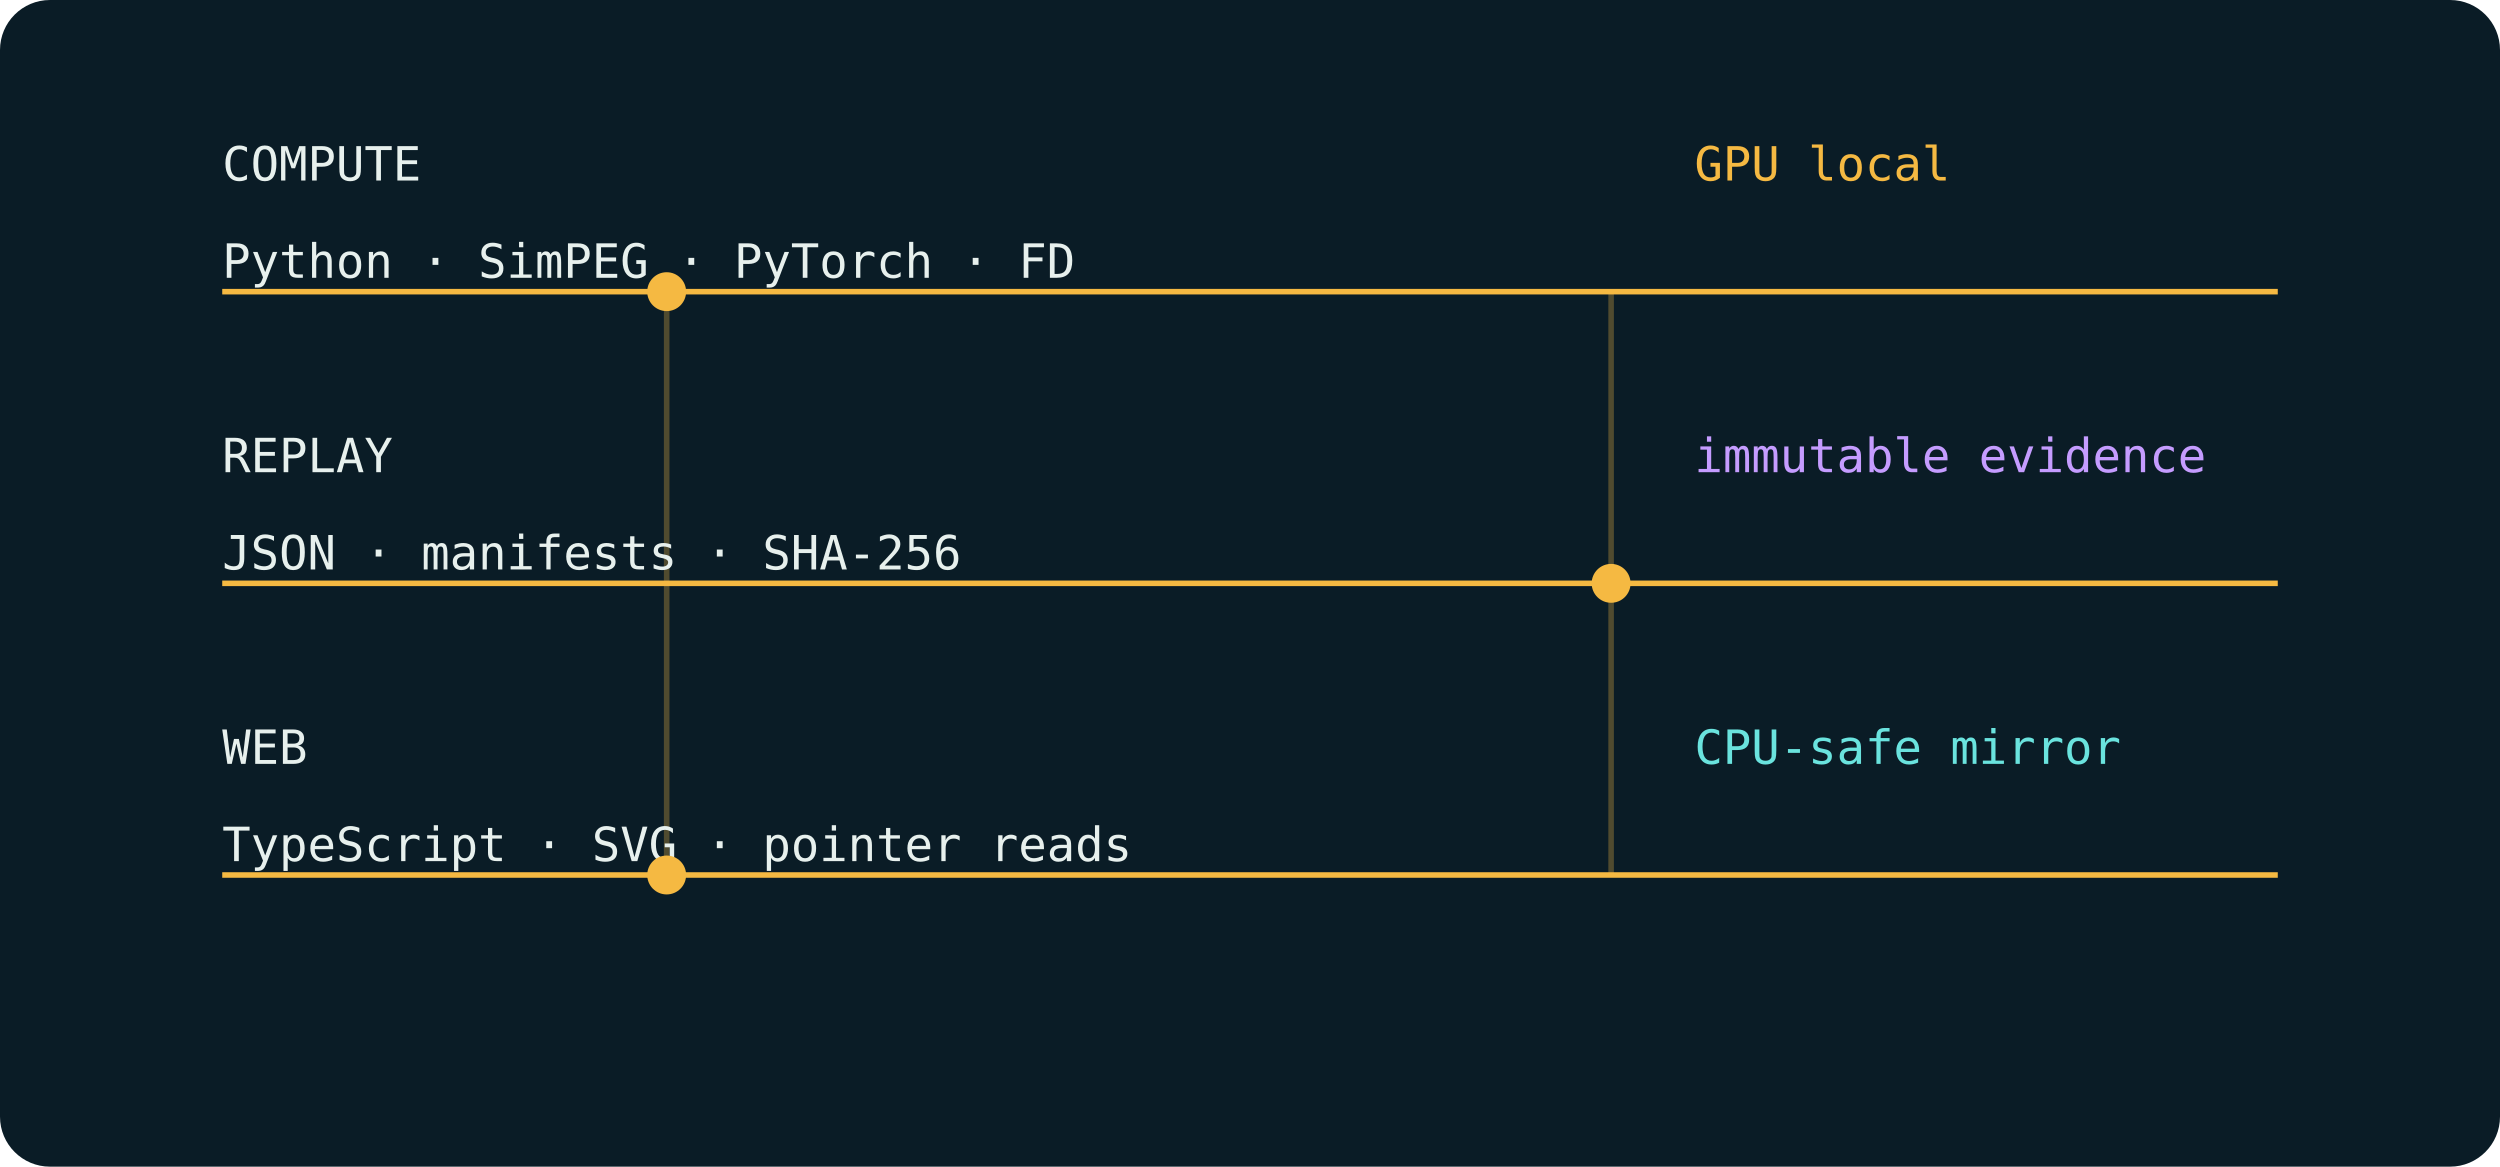
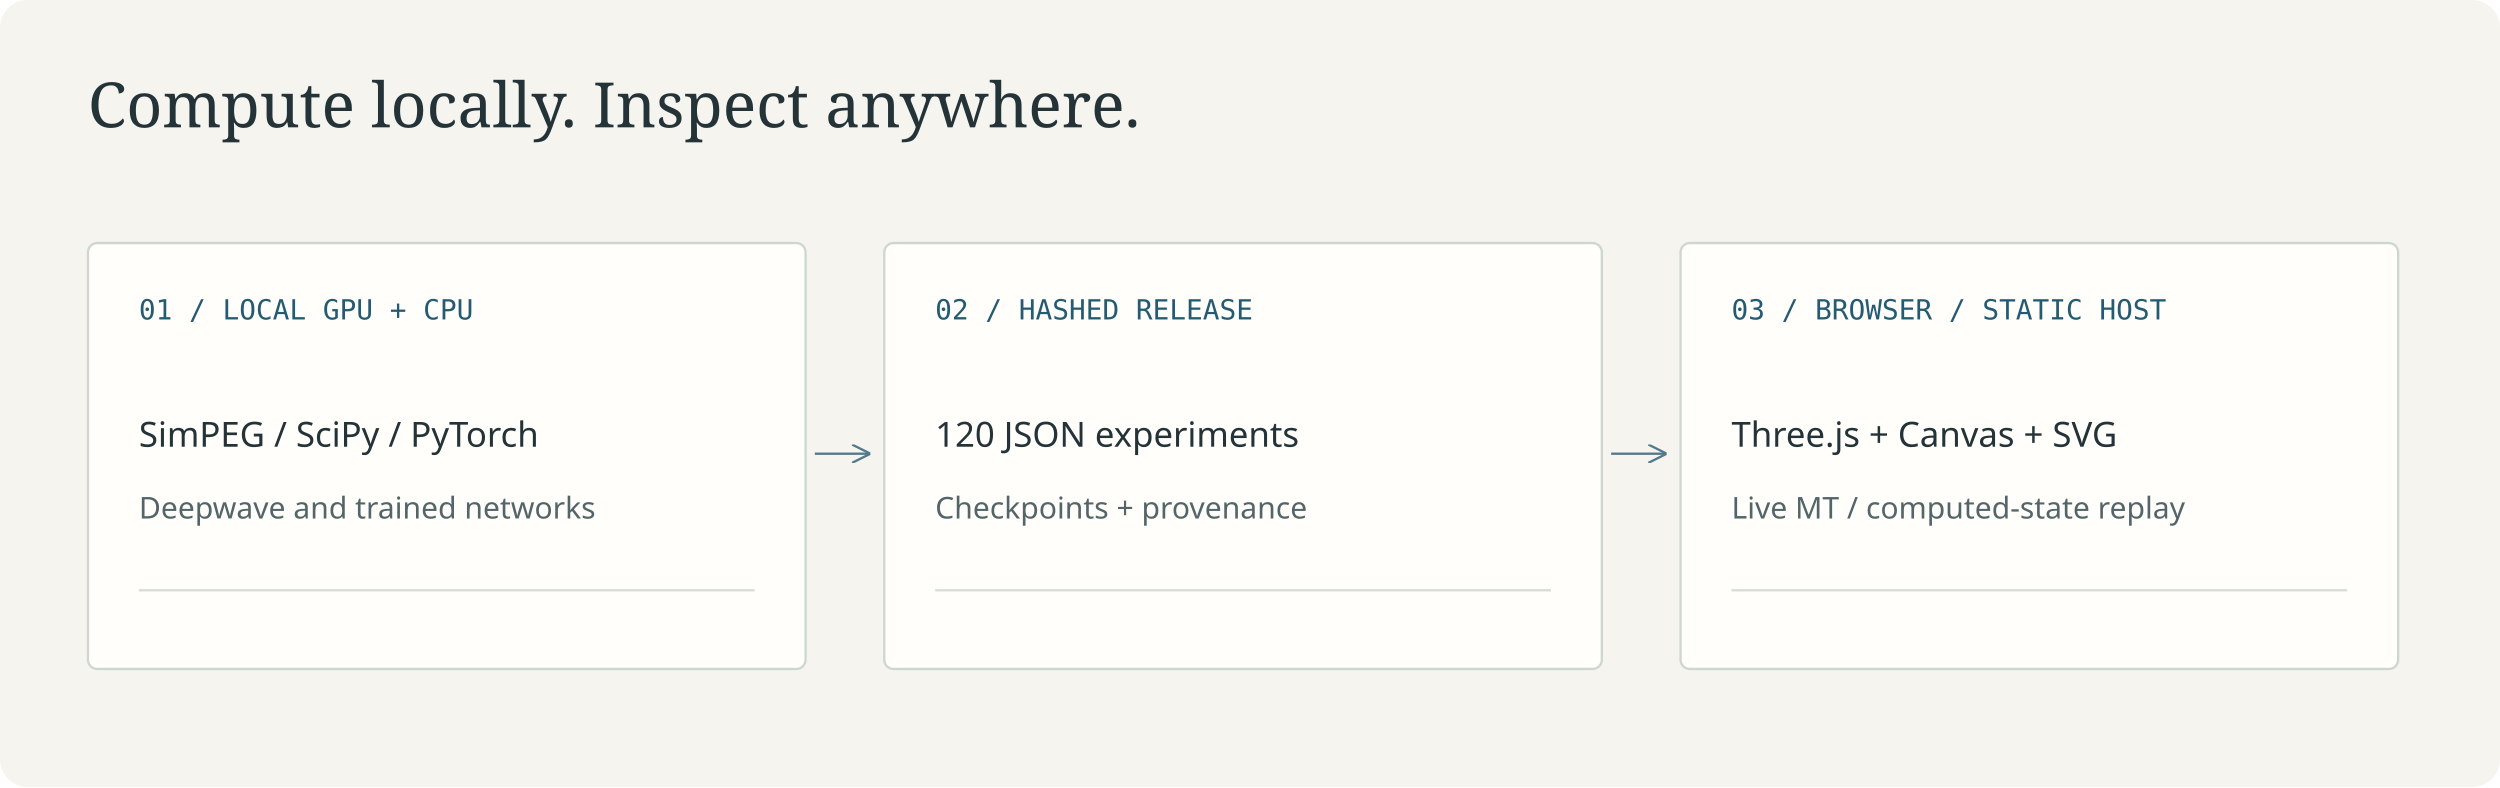
- <svg xmlns="http://www.w3.org/2000/svg" viewBox="0 0 900 420" role="img" aria-label="Web offline and replay lanes">
-   <rect width="900" height="420" rx="18" fill="var(--figure-bg,#0a1c26)" />
-   <g fill="none" stroke="var(--color-accent,#f5b942)" stroke-width="2">
-     <path d="M80 105h740M80 210h740M80 315h740" />
-     <path d="M240 105v210M580 105v210" opacity=".3" />
+ <svg xmlns="http://www.w3.org/2000/svg" viewBox="0 0 1080 340" role="img" aria-labelledby="title">
+   <rect width="1080" height="340" rx="12" fill="#f5f4ef" />
+   <text x="38" y="55" font-family="Georgia,serif" font-size="27" fill="#243338">Compute locally. Inspect anywhere.</text>
+   <defs>
+     <marker id="arrow" markerWidth="8" markerHeight="8" refX="7" refY="4" orient="auto">
+       <path d="M0 0L8 4L0 8" fill="none" stroke="#53788a" />
+     </marker>
+   </defs>
+   <g transform="translate(38,105)">
+     <rect width="310" height="184" rx="4" fill="#fffefa" stroke="#cdd7d0" />
+     <text x="22" y="33" font-family="monospace" font-size="12" fill="#245b72">01 / LOCAL GPU + CPU</text>
+     <text x="22" y="88" font-family="system-ui" font-size="15" fill="#243338">SimPEG / SciPy / PyTorch</text>
+     <text x="22" y="119" font-family="system-ui" font-size="13" fill="#536568">Deepwave and trained networks</text>
+     <path d="M22 150H288" stroke="#d6dcd6" />
  </g>
-   <g font-family="ui-monospace,monospace" fill="var(--color-fg,#e7f0ed)" font-size="17">
-     <text x="80" y="65">COMPUTE</text>
-     <text x="80" y="100">Python · SimPEG · PyTorch · FD</text>
-     <text x="80" y="170">REPLAY</text>
-     <text x="80" y="205">JSON · manifests · SHA-256</text>
-     <text x="80" y="275">WEB</text>
-     <text x="80" y="310">TypeScript · SVG · pointer reads</text>
-     <text x="610" y="65" fill="var(--color-accent,#f5b942)">GPU local</text>
-     <text x="610" y="170" fill="#c59cff">immutable evidence</text>
-     <text x="610" y="275" fill="#6ae3de">CPU-safe mirror</text>
+   <path d="M352 196h23" stroke="#53788a" marker-end="url(#arrow)" />
+   <g transform="translate(382,105)">
+     <rect width="310" height="184" rx="4" fill="#fffefa" stroke="#cdd7d0" />
+     <text x="22" y="33" font-family="monospace" font-size="12" fill="#245b72">02 / HASHED RELEASE</text>
+     <text x="22" y="88" font-family="system-ui" font-size="15" fill="#243338">120 JSON experiments</text>
+     <text x="22" y="119" font-family="system-ui" font-size="13" fill="#536568">Checkpoints + provenance</text>
+     <path d="M22 150H288" stroke="#d6dcd6" />
  </g>
-   <g fill="var(--color-accent,#f5b942)">
-     <circle cx="240" cy="105" r="7" />
-     <circle cx="580" cy="210" r="7" />
-     <circle cx="240" cy="315" r="7" />
+   <path d="M696 196h23" stroke="#53788a" marker-end="url(#arrow)" />
+   <g transform="translate(726,105)">
+     <rect width="310" height="184" rx="4" fill="#fffefa" stroke="#cdd7d0" />
+     <text x="22" y="33" font-family="monospace" font-size="12" fill="#245b72">03 / BROWSER / STATIC HOST</text>
+     <text x="22" y="88" font-family="system-ui" font-size="15" fill="#243338">Three.js + Canvas + SVG</text>
+     <text x="22" y="119" font-family="system-ui" font-size="13" fill="#536568">Live MT / computed-state replay</text>
+     <path d="M22 150H288" stroke="#d6dcd6" />
  </g>
</svg>
